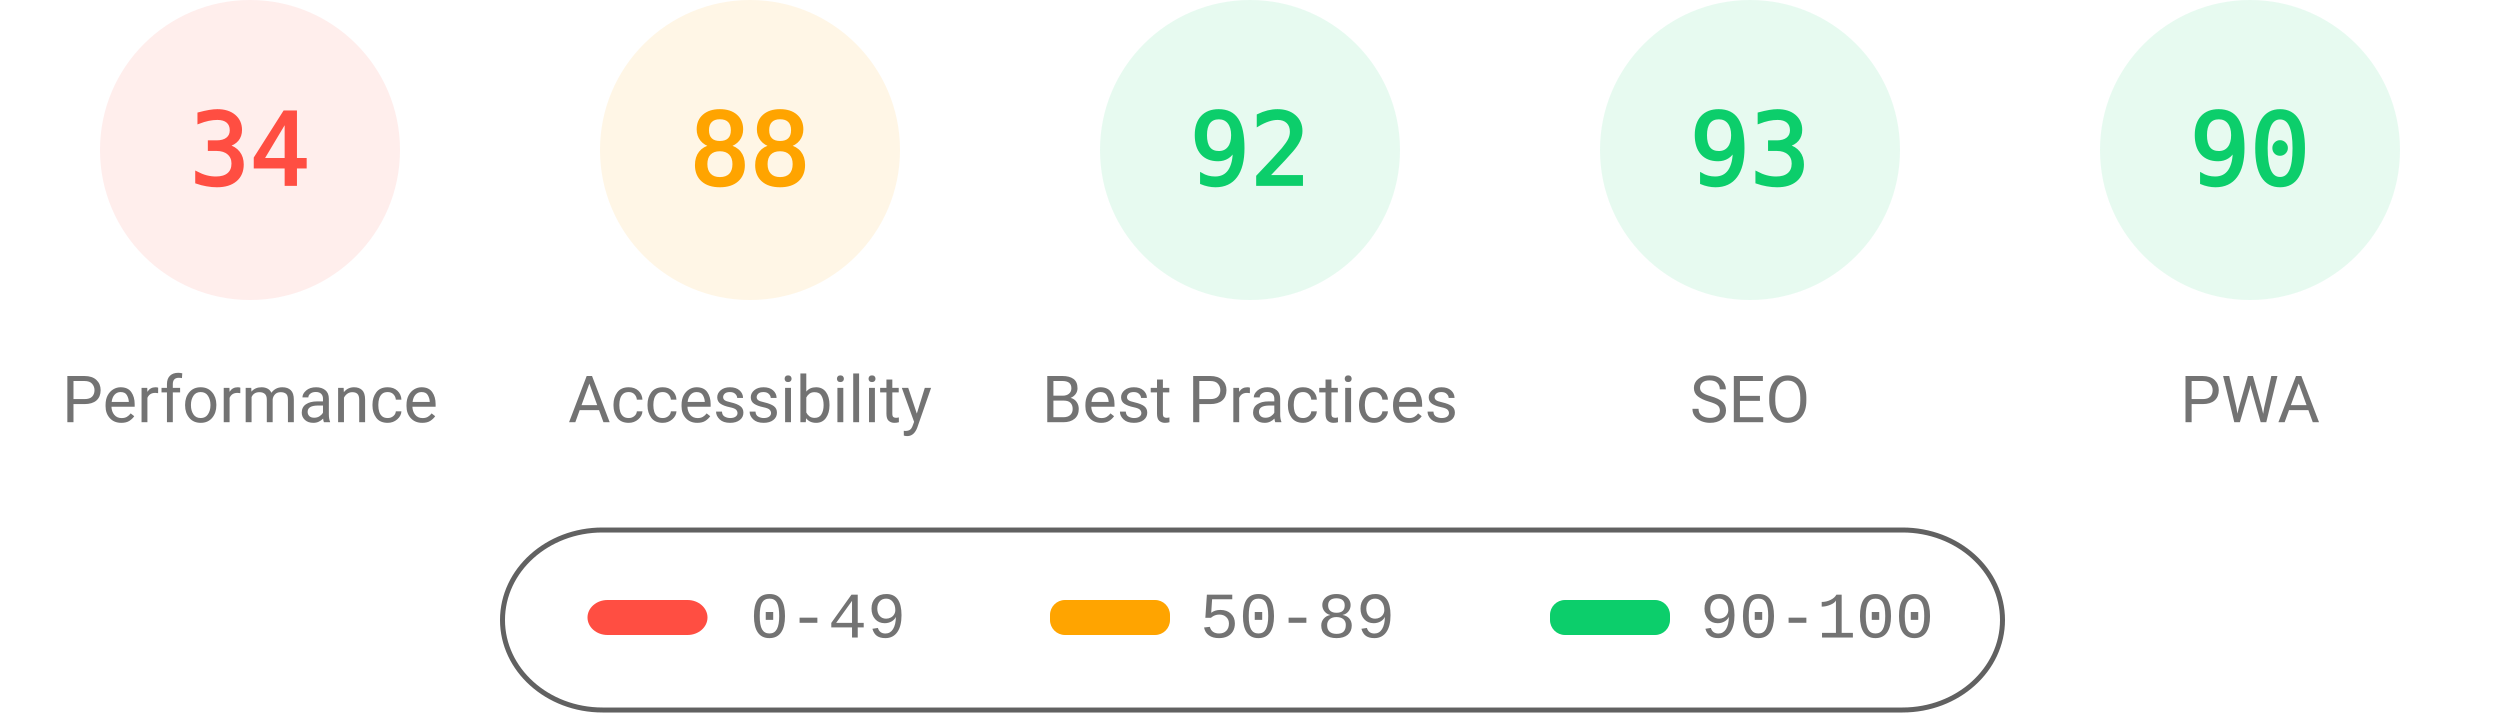
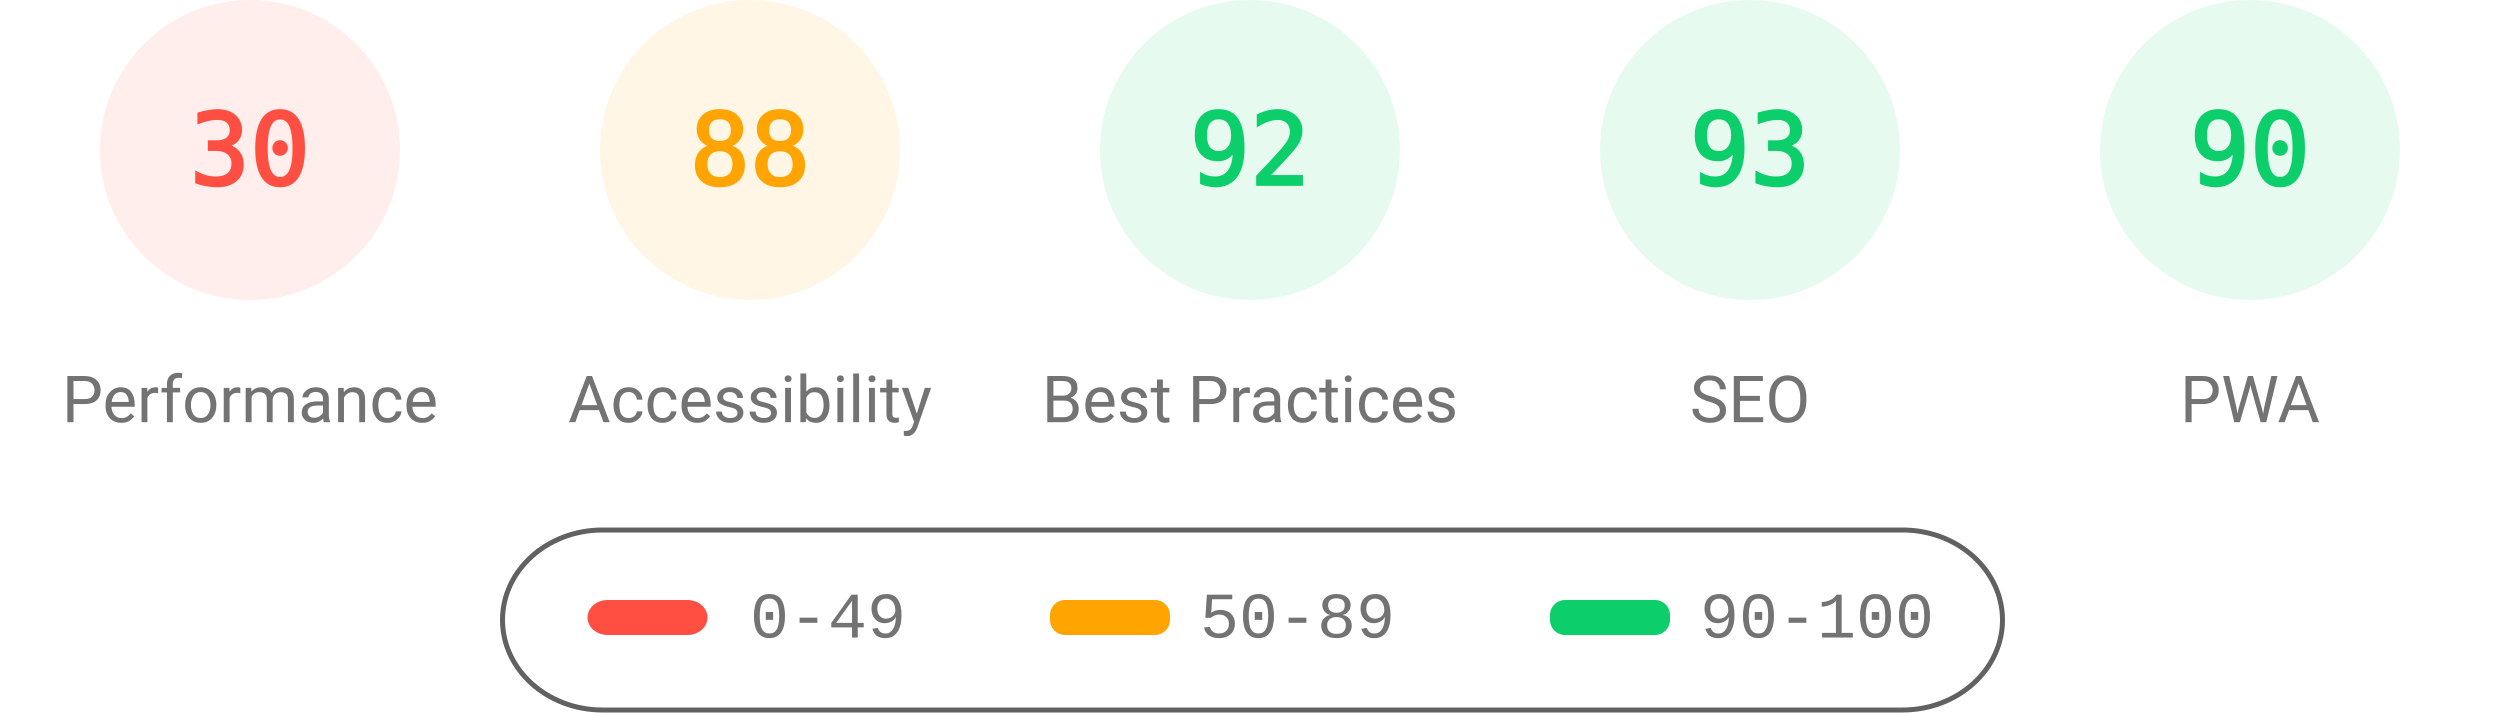
<svg xmlns="http://www.w3.org/2000/svg" fill="none" width="1000" height="285">
  <style>.gauge-base{opacity:.1}.gauge-arc{fill:none;animation-delay:250ms;stroke-linecap:round;transform:rotate(-90deg);transform-origin:100px 60px;animation:load-gauge 1s ease forwards}.guage-text{font-size:40px;font-family:monospace;text-align:center}.guage-red{color:#ff4e42;fill:#ff4e42;stroke:#ff4e42}.guage-orange{color:#ffa400;fill:#ffa400;stroke:#ffa400}.guage-green{color:#0cce6b;fill:#0cce6b;stroke:#0cce6b}.guage-undefined{color:#5c5c5c;fill:#5c5c5c;stroke:#5c5c5c}.guage-title{color:#737373;fill:#737373;stroke:none;font-size:26px;line-height:26px;font-family:Roboto,Halvetica,Arial,sans-serif}@keyframes load-gauge{from{stroke-dasharray:0 352.858}}</style>
  <svg class="guage-div guage-perf guage-red" viewBox="0 0 200 200" width="200" height="200">
    <circle class="gauge-base" r="56" cx="100" cy="60" stroke-width="8" />
-     <circle class="gauge-arc guage-arc-1" r="56" cx="100" cy="60" stroke-width="8" style="stroke-dasharray:119.632,351.858" />
-     <text class="guage-text" x="100" y="60" alignment-baseline="central" dominant-baseline="central" text-anchor="middle">34</text>
+     <circle class="gauge-arc guage-arc-1" r="56" cx="100" cy="60" stroke-width="8" style="stroke-dasharray:105.557,351.858" />
+     <text class="guage-text" x="100" y="60" alignment-baseline="central" dominant-baseline="central" text-anchor="middle">30</text>
    <text class="guage-title" x="100" y="160" alignment-baseline="central" dominant-baseline="central" text-anchor="middle">Performance</text>
  </svg>
  <svg class="guage-div guage-acc guage-orange" viewBox="0 0 200 200" width="200" height="200" x="200">
    <circle class="gauge-base" r="56" cx="100" cy="60" stroke-width="8" />
    <circle class="gauge-arc guage-arc-2" r="56" cx="100" cy="60" stroke-width="8" style="stroke-dasharray:309.635,351.858" />
    <text class="guage-text" x="100" y="60" alignment-baseline="central" dominant-baseline="central" text-anchor="middle">88</text>
    <text class="guage-title" x="100" y="160" alignment-baseline="central" dominant-baseline="central" text-anchor="middle">Accessibility</text>
  </svg>
  <svg class="guage-div guage-best guage-green" viewBox="0 0 200 200" width="200" height="200" x="400">
    <circle class="gauge-base" r="56" cx="100" cy="60" stroke-width="8" />
    <circle class="gauge-arc guage-arc-3" r="56" cx="100" cy="60" stroke-width="8" style="stroke-dasharray:323.709,351.858" />
    <text class="guage-text" x="100" y="60" alignment-baseline="central" dominant-baseline="central" text-anchor="middle">92</text>
    <text class="guage-title" x="100" y="160" alignment-baseline="central" dominant-baseline="central" text-anchor="middle">Best Practices</text>
  </svg>
  <svg class="guage-div guage-seo guage-green" viewBox="0 0 200 200" width="200" height="200" x="600">
    <circle class="gauge-base" r="56" cx="100" cy="60" stroke-width="8" />
    <circle class="gauge-arc guage-arc-4" r="56" cx="100" cy="60" stroke-width="8" style="stroke-dasharray:327.228,351.858" />
    <text class="guage-text" x="100" y="60" alignment-baseline="central" dominant-baseline="central" text-anchor="middle">93</text>
    <text class="guage-title" x="100" y="160" alignment-baseline="central" dominant-baseline="central" text-anchor="middle">SEO</text>
  </svg>
  <svg class="guage-div guage-pwa guage-green" viewBox="0 0 200 200" width="200" height="200" x="800">
    <circle class="gauge-base" r="56" cx="100" cy="60" stroke-width="8" />
    <circle class="gauge-arc guage-arc-4" r="56" cx="100" cy="60" stroke-width="8" style="stroke-dasharray:316.672,351.858" />
    <text class="guage-text" x="100" y="60" alignment-baseline="central" dominant-baseline="central" text-anchor="middle">90</text>
    <text class="guage-title" x="100" y="160" alignment-baseline="central" dominant-baseline="central" text-anchor="middle">PWA</text>
  </svg>
  <svg width="604" height="76" x="200" y="210">
    <path fill="none" id="canvas_background" d="M-1-1h604v80H-1z" />
    <rect fill-opacity="0" stroke="#616161" stroke-width="2" rx="40" id="svg_2" height="72" width="600" y="2" x="1" fill="#000" />
    <rect stroke="#000" rx="8" id="svg_3" height="14" width="48" y="30" x="35" stroke-opacity="null" stroke-width="0" fill="#ff4e42" />
    <rect stroke="#000" rx="6" id="svg_4" height="14" width="48" y="30" x="220" stroke-opacity="null" stroke-width="0" fill="#ffa400" />
    <rect stroke="#000" rx="6" id="svg_5" height="14" width="48" y="30" x="420" stroke-opacity="null" stroke-width="0" fill="#0cce6b" />
    <text xml:space="preserve" text-anchor="start" font-family="'Courier New', Courier, monospace" font-size="26" id="svg_6" y="45" x="100" stroke-opacity="null" stroke-width="0" stroke="#000" fill="#737373">0-49</text>
    <text xml:space="preserve" text-anchor="start" font-family="'Courier New', Courier, monospace" font-size="26" id="svg_7" y="45" x="280" stroke-opacity="null" stroke-width="0" stroke="#000" fill="#737373">50-89</text>
    <text xml:space="preserve" text-anchor="start" font-family="'Courier New', Courier, monospace" font-size="26" id="svg_8" y="45" x="480" stroke-opacity="null" stroke-width="0" stroke="#000" fill="#737373">90-100</text>
  </svg>
</svg>
